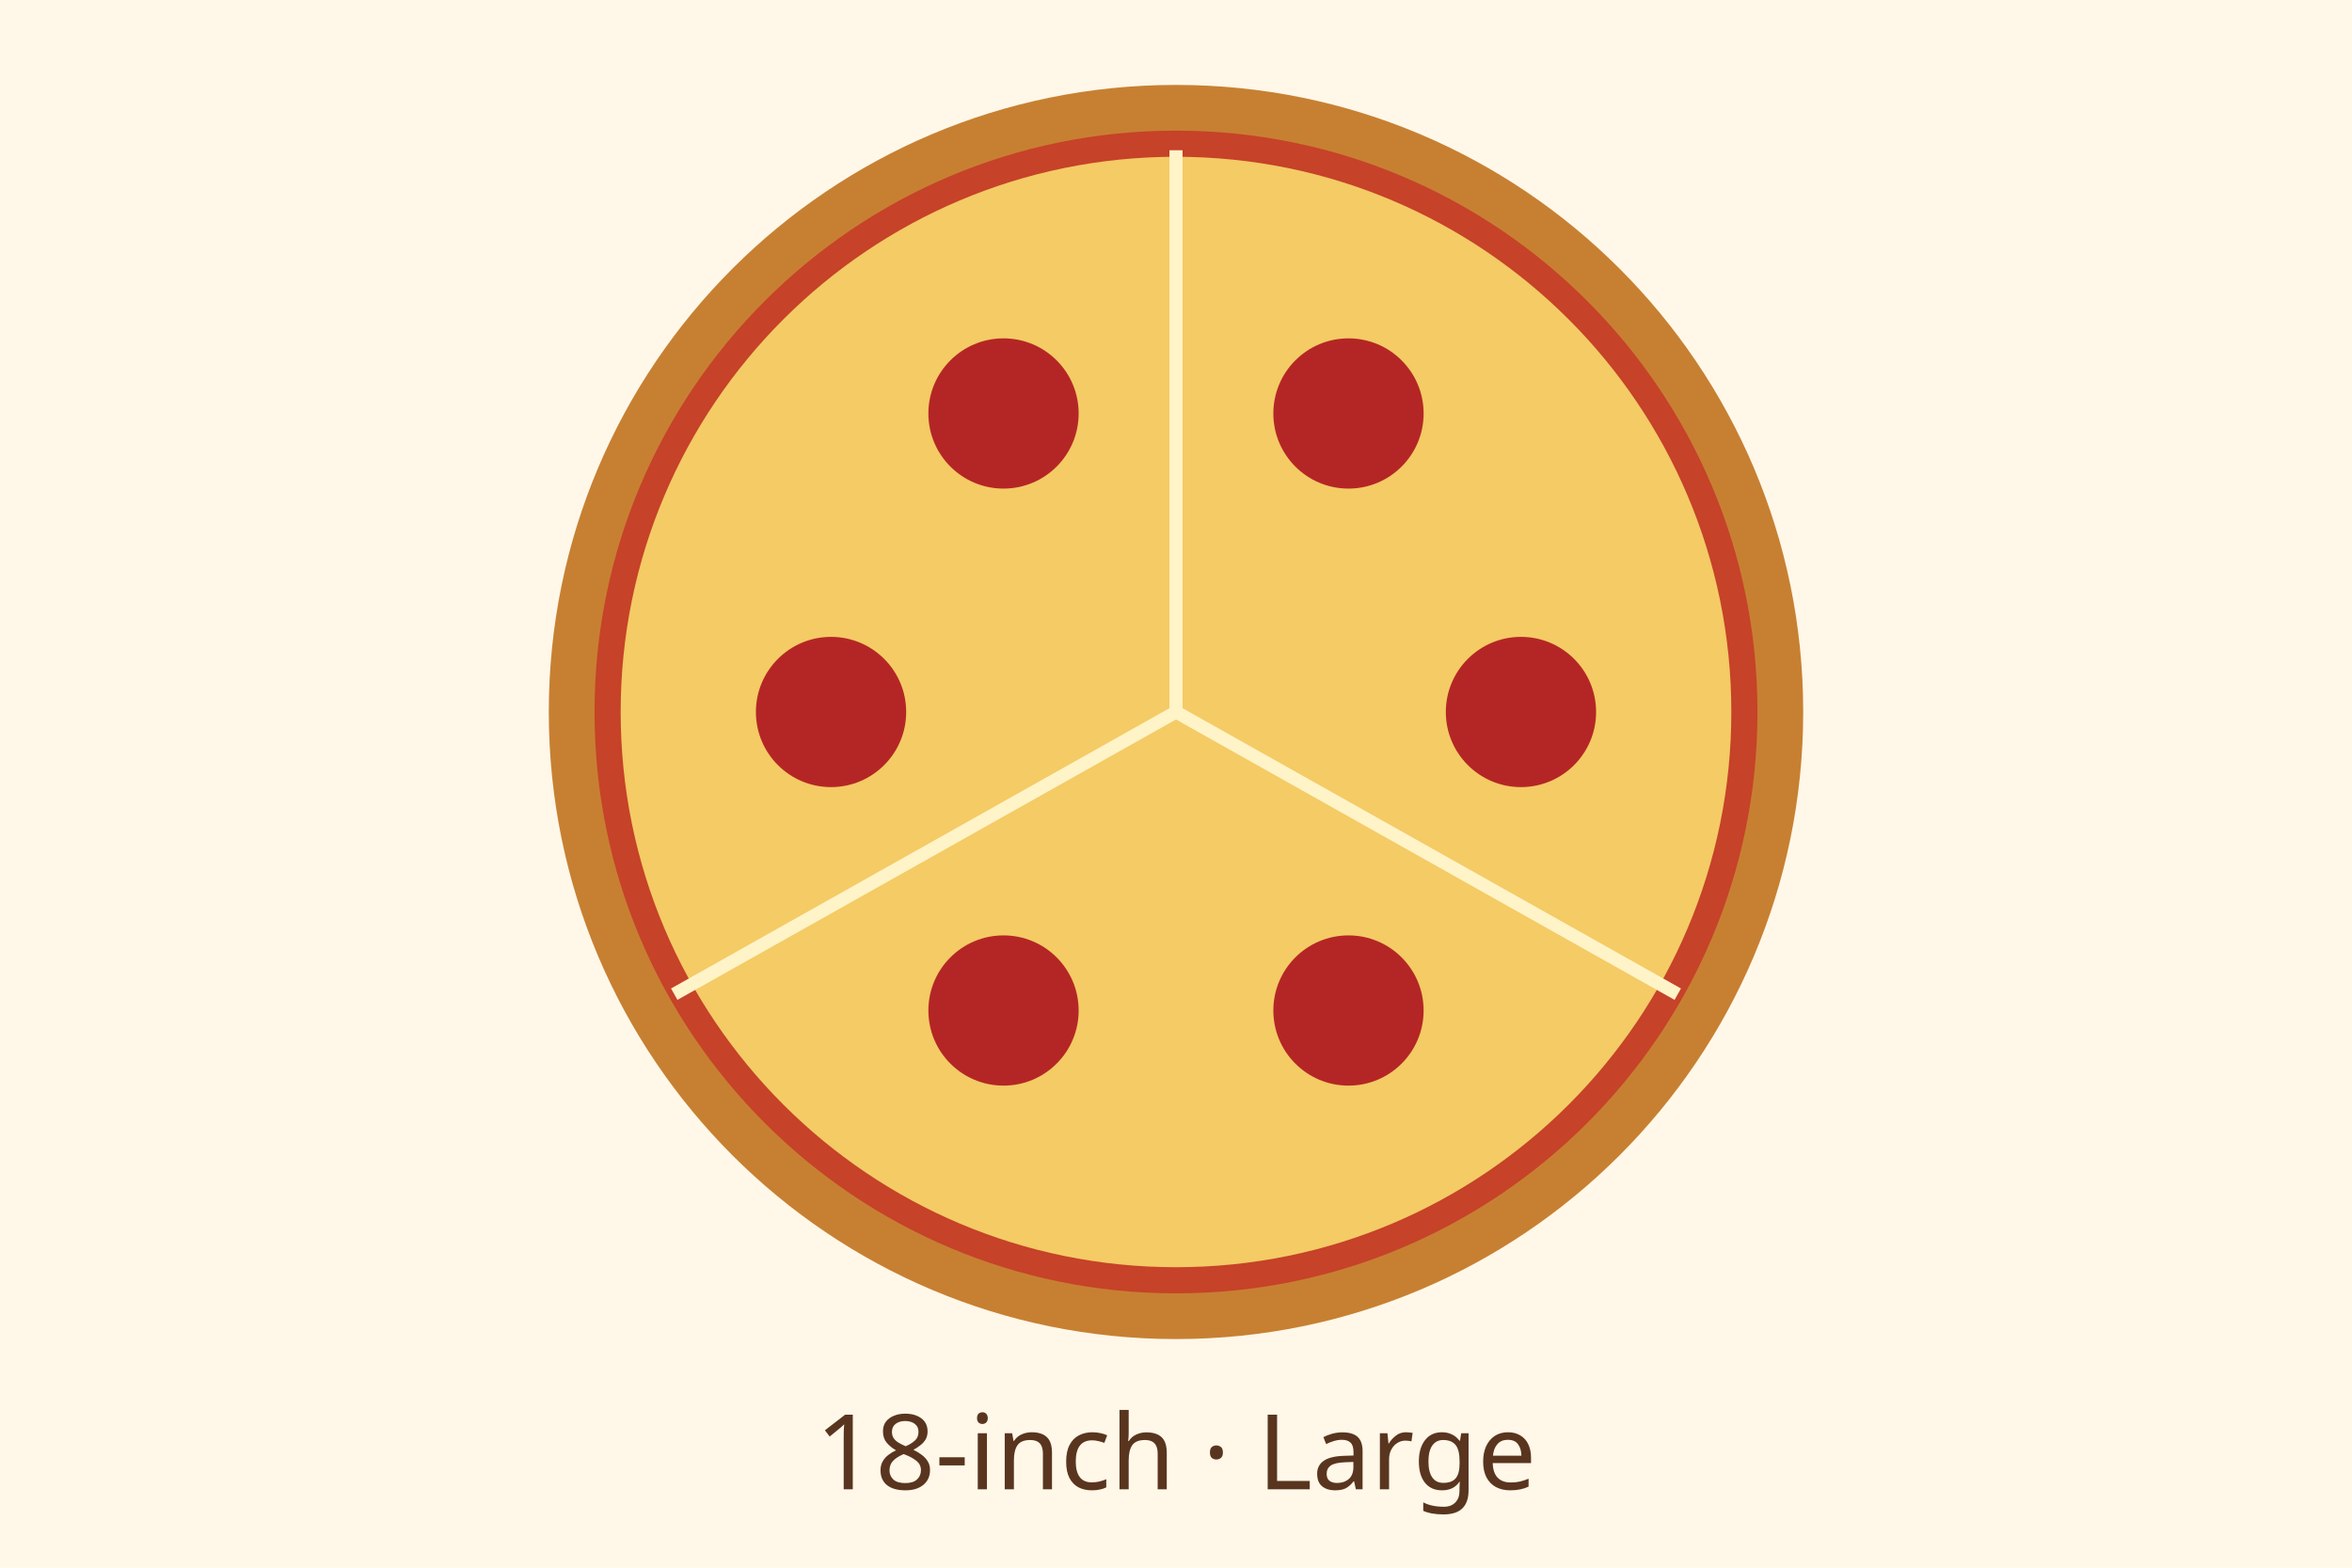
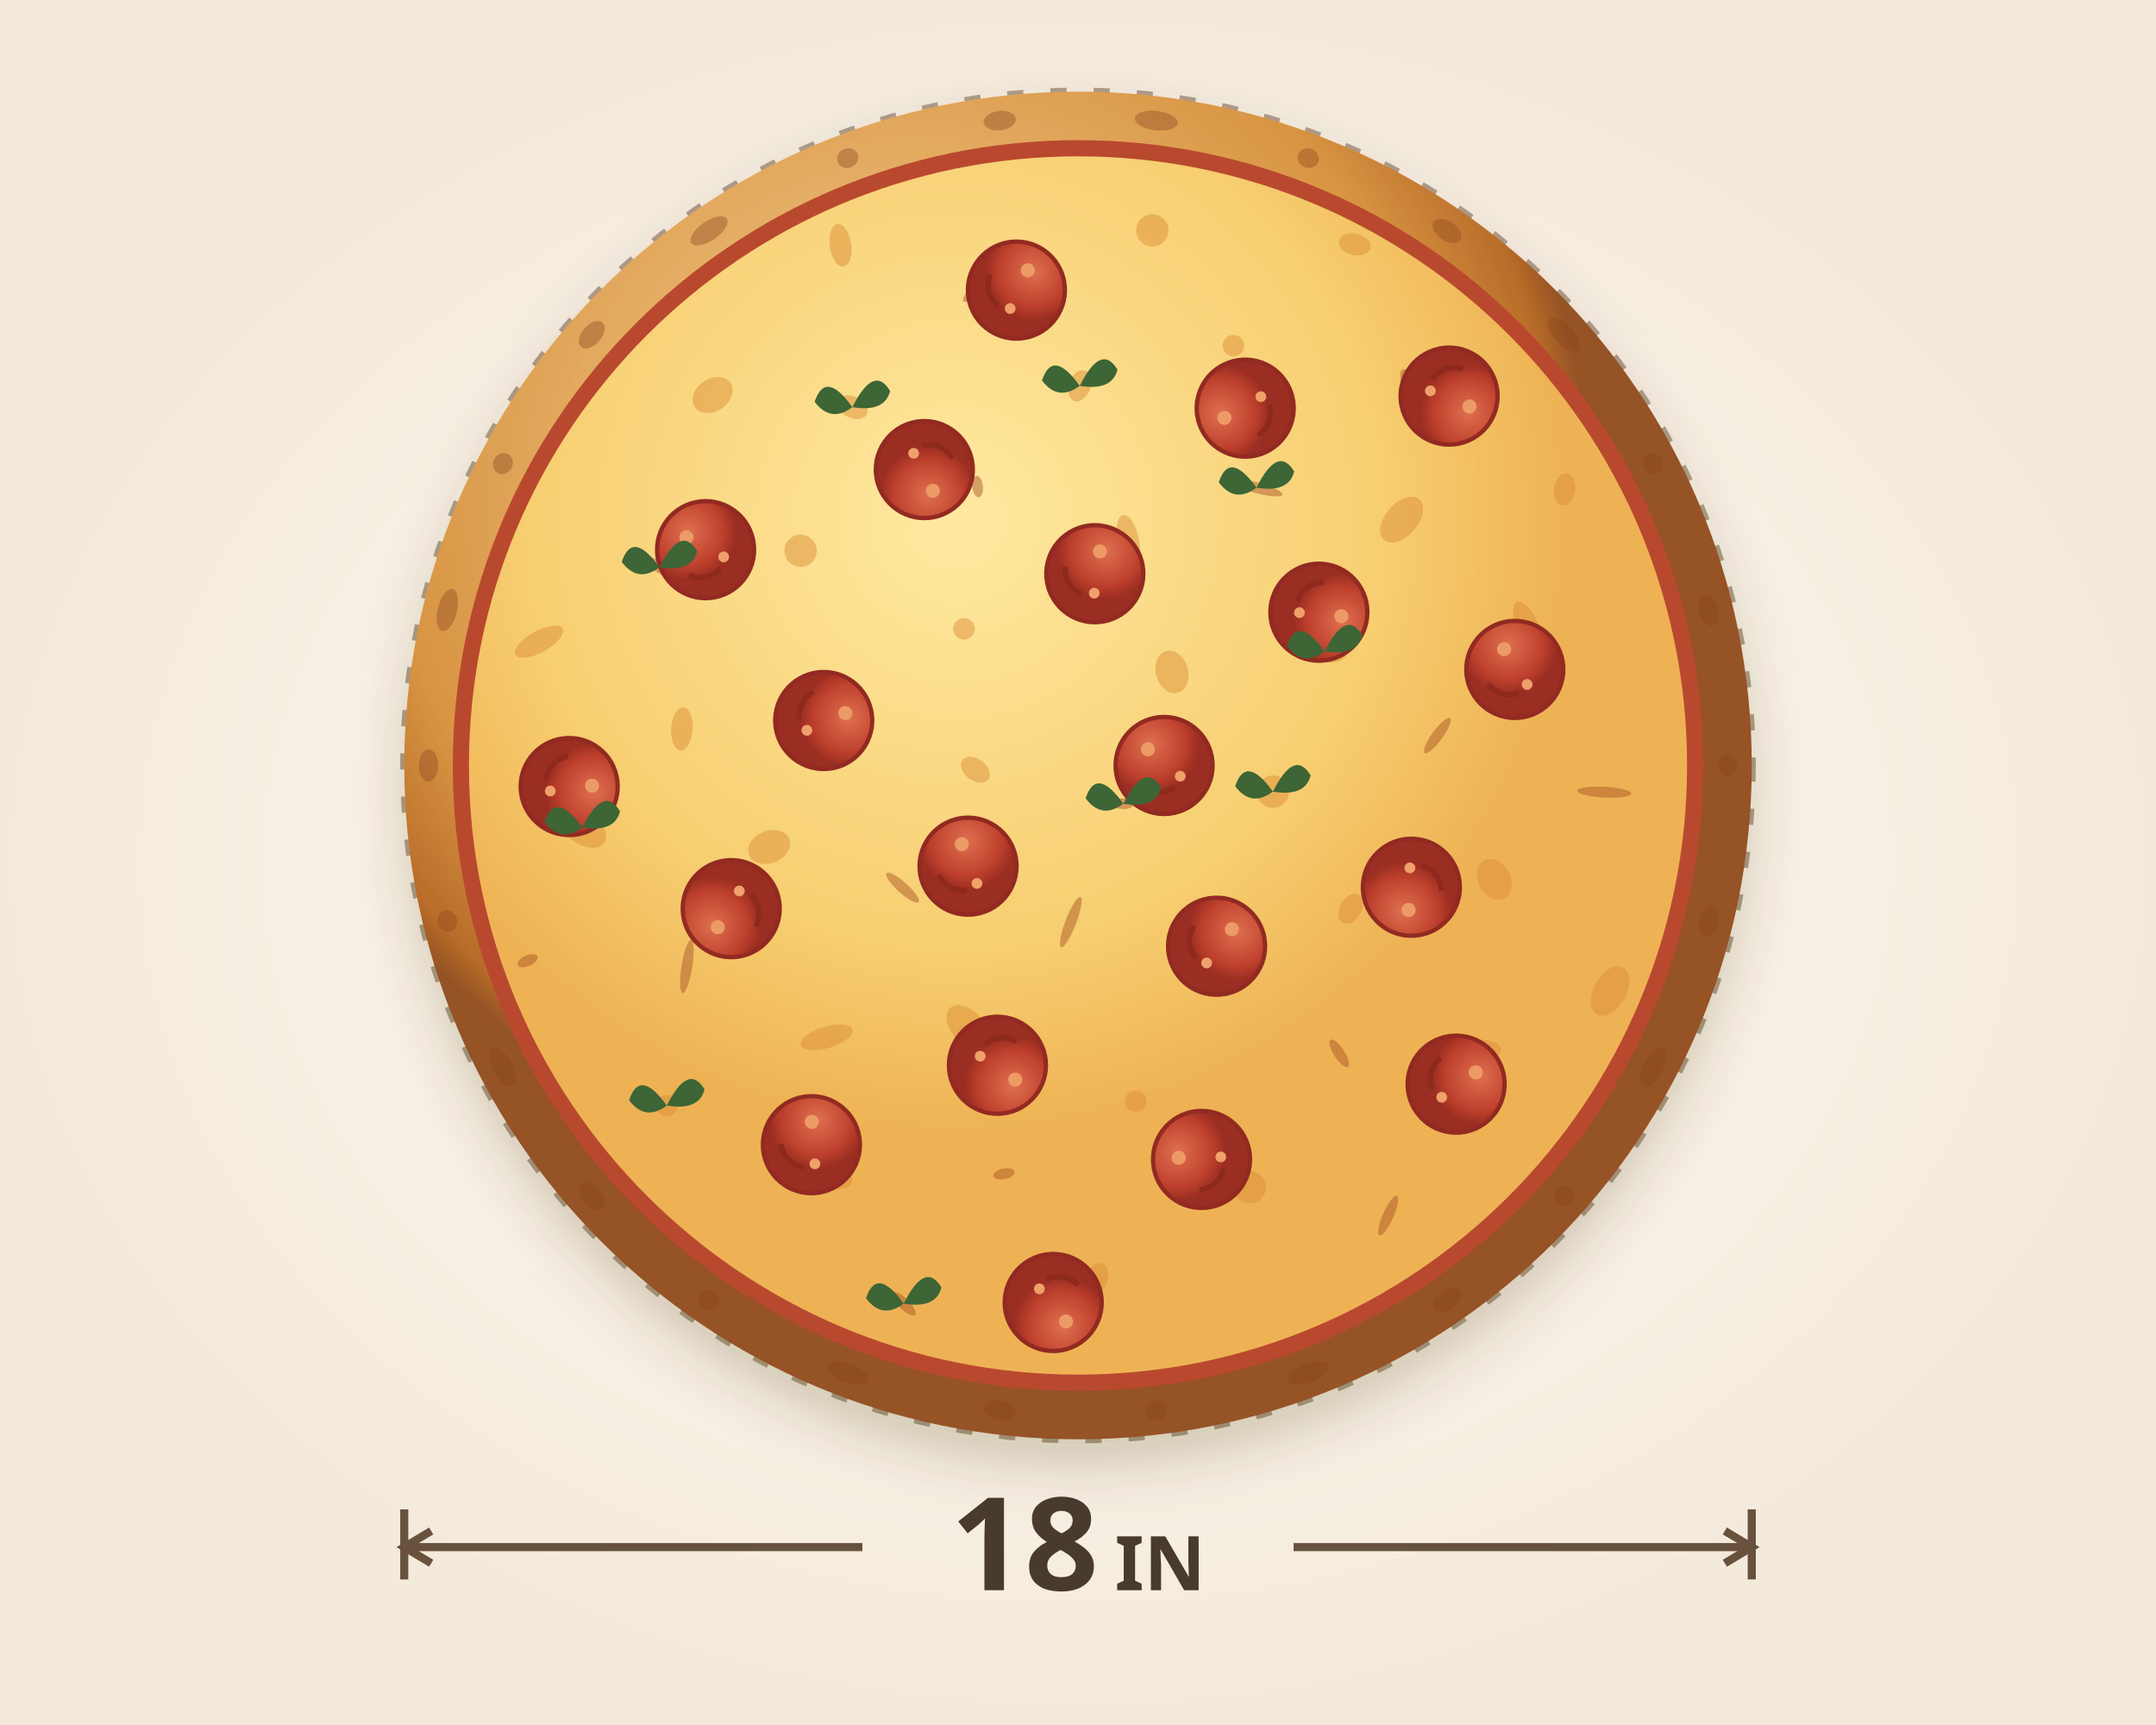
- <svg xmlns="http://www.w3.org/2000/svg" viewBox="0 0 360 240" role="img" aria-labelledby="title">
-   <rect width="360" height="240" fill="#fff7e8" />
-   <circle cx="180" cy="109" r="96" fill="#c78032" />
-   <circle cx="180" cy="109" r="89" fill="#c64228" />
-   <circle cx="180" cy="109" r="85" fill="#f4cb65" />
-   <circle cx="232.8" cy="109.0" r="11.5" fill="#b42625" />
-   <circle cx="206.4" cy="154.7" r="11.5" fill="#b42625" />
-   <circle cx="153.6" cy="154.7" r="11.5" fill="#b42625" />
-   <circle cx="127.2" cy="109.0" r="11.5" fill="#b42625" />
-   <circle cx="153.6" cy="63.3" r="11.5" fill="#b42625" />
-   <circle cx="206.4" cy="63.3" r="11.5" fill="#b42625" />
-   <path d="M180 109V23M180 109L256.8 152.2M180 109L103.2 152.2" stroke="#fff3c8" stroke-width="2" />
-   <text x="180" y="228" text-anchor="middle" font-family="sans-serif" font-size="16" fill="#59351f">18-inch · Large</text>
+ <svg xmlns="http://www.w3.org/2000/svg" viewBox="0 0 400 320" width="400" height="320" role="img" aria-labelledby="title description">
+   <defs>
+     <radialGradient id="paper">
+       <stop stop-color="#fffcf6" />
+       <stop offset="1" stop-color="#f4eadc" />
+     </radialGradient>
+     <radialGradient id="crust" cx="38%" cy="30%">
+       <stop stop-color="#f7d69b" />
+       <stop offset="0.78" stop-color="#d89442" />
+       <stop offset="0.95" stop-color="#b86c29" />
+       <stop offset="1" stop-color="#955225" />
+     </radialGradient>
+     <radialGradient id="cheese" cx="40%" cy="30%">
+       <stop stop-color="#ffe9a1" />
+       <stop offset="0.7" stop-color="#f7ce70" />
+       <stop offset="1" stop-color="#eeb254" />
+     </radialGradient>
+     <radialGradient id="pepperoni" cx="36%" cy="28%">
+       <stop stop-color="#de7050" />
+       <stop offset="0.7" stop-color="#bf412d" />
+       <stop offset="1" stop-color="#9b2d22" />
+     </radialGradient>
+     <filter id="shadow" x="-30%" y="-30%" width="160%" height="170%">
+       <feDropShadow dx="0" dy="5" stdDeviation="5" flood-color="#4a2e1b" flood-opacity="0.22" />
+     </filter>
+   </defs>
+   <rect width="400" height="320" fill="url(#paper)" />
+   <circle cx="200" cy="142" r="125" fill="none" stroke="#ae9e8a" stroke-width="1.5" stroke-dasharray="3 5" />
+   <g filter="url(#shadow)">
+     <circle cx="200" cy="142" r="125" fill="url(#crust)" />
+     <circle cx="200" cy="142" r="116" fill="#b9482e" />
+     <circle cx="200" cy="142" r="113" fill="url(#cheese)" />
+     <ellipse cx="320.5" cy="142" rx="2" ry="1.8" fill="#8d4720" opacity="0.4" transform="rotate(90 320.5 142)" />
+     <ellipse cx="317" cy="170.84" rx="3" ry="1.8" fill="#8d4720" opacity="0.4" transform="rotate(103.85 317 170.84)" />
+     <ellipse cx="306.7" cy="198" rx="4" ry="1.8" fill="#8d4720" opacity="0.4" transform="rotate(117.69 306.7 198)" />
+     <ellipse cx="290.2" cy="221.91" rx="2" ry="1.8" fill="#8d4720" opacity="0.4" transform="rotate(131.54 290.2 221.91)" />
+     <ellipse cx="268.45" cy="241.17" rx="3" ry="1.8" fill="#8d4720" opacity="0.4" transform="rotate(145.38 268.45 241.17)" />
+     <ellipse cx="242.73" cy="254.67" rx="4" ry="1.8" fill="#8d4720" opacity="0.4" transform="rotate(159.23 242.73 254.67)" />
+     <ellipse cx="214.52" cy="261.62" rx="2" ry="1.8" fill="#8d4720" opacity="0.4" transform="rotate(173.08 214.52 261.62)" />
+     <ellipse cx="185.48" cy="261.62" rx="3" ry="1.8" fill="#8d4720" opacity="0.4" transform="rotate(186.92 185.48 261.62)" />
+     <ellipse cx="157.27" cy="254.67" rx="4" ry="1.8" fill="#8d4720" opacity="0.4" transform="rotate(200.77 157.27 254.67)" />
+     <ellipse cx="131.55" cy="241.17" rx="2" ry="1.8" fill="#8d4720" opacity="0.4" transform="rotate(214.62 131.55 241.17)" />
+     <ellipse cx="109.8" cy="221.91" rx="3" ry="1.8" fill="#8d4720" opacity="0.4" transform="rotate(228.46 109.8 221.91)" />
+     <ellipse cx="93.3" cy="198" rx="4" ry="1.8" fill="#8d4720" opacity="0.4" transform="rotate(242.31 93.3 198)" />
+     <ellipse cx="83" cy="170.84" rx="2" ry="1.8" fill="#8d4720" opacity="0.4" transform="rotate(256.15 83 170.84)" />
+     <ellipse cx="79.5" cy="142" rx="3" ry="1.8" fill="#8d4720" opacity="0.4" transform="rotate(270 79.5 142)" />
+     <ellipse cx="83" cy="113.16" rx="4" ry="1.8" fill="#8d4720" opacity="0.4" transform="rotate(283.85 83 113.16)" />
+     <ellipse cx="93.3" cy="86" rx="2" ry="1.8" fill="#8d4720" opacity="0.4" transform="rotate(297.69 93.3 86)" />
+     <ellipse cx="109.8" cy="62.09" rx="3" ry="1.8" fill="#8d4720" opacity="0.4" transform="rotate(311.54 109.8 62.09)" />
+     <ellipse cx="131.55" cy="42.83" rx="4" ry="1.8" fill="#8d4720" opacity="0.4" transform="rotate(325.38 131.55 42.83)" />
+     <ellipse cx="157.27" cy="29.33" rx="2" ry="1.8" fill="#8d4720" opacity="0.4" transform="rotate(339.23 157.27 29.33)" />
+     <ellipse cx="185.48" cy="22.38" rx="3" ry="1.8" fill="#8d4720" opacity="0.4" transform="rotate(353.08 185.48 22.38)" />
+     <ellipse cx="214.52" cy="22.38" rx="4" ry="1.8" fill="#8d4720" opacity="0.4" transform="rotate(366.92 214.52 22.38)" />
+     <ellipse cx="242.73" cy="29.33" rx="2" ry="1.8" fill="#8d4720" opacity="0.4" transform="rotate(380.77 242.73 29.33)" />
+     <ellipse cx="268.45" cy="42.83" rx="3" ry="1.8" fill="#8d4720" opacity="0.4" transform="rotate(394.62 268.45 42.83)" />
+     <ellipse cx="290.2" cy="62.09" rx="4" ry="1.8" fill="#8d4720" opacity="0.4" transform="rotate(408.46 290.2 62.09)" />
+     <ellipse cx="306.7" cy="86" rx="2" ry="1.8" fill="#8d4720" opacity="0.4" transform="rotate(422.31 306.7 86)" />
+     <ellipse cx="317" cy="113.16" rx="3" ry="1.8" fill="#8d4720" opacity="0.4" transform="rotate(436.15 317 113.16)" />
+     <ellipse cx="251.35" cy="45.34" rx="3" ry="2" fill="#dc8d36" opacity="0.48" transform="rotate(1813 251.35 45.34)" />
+     <ellipse cx="97.9" cy="178.22" rx="2" ry="1" fill="#a95425" opacity="0.48" transform="rotate(1776 97.9 178.22)" />
+     <ellipse cx="298.72" cy="183.83" rx="5" ry="3" fill="#dc8d36" opacity="0.48" transform="rotate(1739 298.72 183.83)" />
+     <ellipse cx="155.93" cy="45.51" rx="4" ry="2" fill="#dc8d36" opacity="0.48" transform="rotate(1702 155.93 45.51)" />
+     <ellipse cx="167.66" cy="241.83" rx="3" ry="1" fill="#a95425" opacity="0.48" transform="rotate(1665 167.66 241.83)" />
+     <ellipse cx="290.27" cy="90.81" rx="2" ry="3" fill="#dc8d36" opacity="0.48" transform="rotate(1628 290.27 90.81)" />
+     <ellipse cx="100" cy="119.04" rx="5" ry="2" fill="#dc8d36" opacity="0.48" transform="rotate(1591 100 119.04)" />
+     <ellipse cx="257.55" cy="225.5" rx="4" ry="1" fill="#a95425" opacity="0.48" transform="rotate(1554 257.55 225.5)" />
+     <ellipse cx="213.8" cy="42.74" rx="3" ry="3" fill="#dc8d36" opacity="0.48" transform="rotate(1517 213.8 42.74)" />
+     <ellipse cx="123.71" cy="205.09" rx="2" ry="2" fill="#dc8d36" opacity="0.48" transform="rotate(1480 123.71 205.09)" />
+     <ellipse cx="297.64" cy="146.95" rx="5" ry="1" fill="#a95425" opacity="0.48" transform="rotate(1443 297.64 146.95)" />
+     <ellipse cx="132.22" cy="73.28" rx="4" ry="3" fill="#dc8d36" opacity="0.48" transform="rotate(1406 132.22 73.28)" />
+     <ellipse cx="203.51" cy="237.2" rx="3" ry="2" fill="#dc8d36" opacity="0.48" transform="rotate(1369 203.51 237.2)" />
+     <ellipse cx="260.89" cy="70.41" rx="2" ry="1" fill="#a95425" opacity="0.48" transform="rotate(1332 260.89 70.41)" />
+     <ellipse cx="108.03" cy="153.5" rx="5" ry="3" fill="#dc8d36" opacity="0.48" transform="rotate(1295 108.03 153.5)" />
+     <ellipse cx="274.51" cy="194.88" rx="4" ry="2" fill="#dc8d36" opacity="0.48" transform="rotate(1258 274.51 194.88)" />
+     <ellipse cx="181.06" cy="53.98" rx="3" ry="1" fill="#a95425" opacity="0.48" transform="rotate(1221 181.06 53.98)" />
+     <ellipse cx="155.19" cy="218.53" rx="2" ry="3" fill="#dc8d36" opacity="0.48" transform="rotate(1184 155.19 218.53)" />
+     <ellipse cx="283.42" cy="116.24" rx="5" ry="2" fill="#dc8d36" opacity="0.48" transform="rotate(1147 283.42 116.24)" />
+     <ellipse cx="122.35" cy="105.24" rx="4" ry="1" fill="#a95425" opacity="0.48" transform="rotate(1110 122.35 105.24)" />
+     <ellipse cx="231.89" cy="220.24" rx="3" ry="3" fill="#dc8d36" opacity="0.48" transform="rotate(1073 231.89 220.24)" />
+     <ellipse cx="228.84" cy="64.12" rx="2" ry="2" fill="#dc8d36" opacity="0.48" transform="rotate(1036 228.84 64.12)" />
+     <ellipse cx="127.44" cy="179.27" rx="5" ry="1" fill="#a95425" opacity="0.48" transform="rotate(999 127.44 179.27)" />
+     <ellipse cx="277.24" cy="163.14" rx="4" ry="3" fill="#dc8d36" opacity="0.48" transform="rotate(962 277.24 163.14)" />
+     <ellipse cx="158.14" cy="75.53" rx="3" ry="2" fill="#dc8d36" opacity="0.48" transform="rotate(925 158.14 75.53)" />
+     <ellipse cx="186.25" cy="217.76" rx="2" ry="1" fill="#a95425" opacity="0.48" transform="rotate(888 186.25 217.76)" />
+     <ellipse cx="260.05" cy="96.39" rx="5" ry="3" fill="#dc8d36" opacity="0.48" transform="rotate(851 260.05 96.39)" />
+     <ellipse cx="126.52" cy="135.22" rx="4" ry="2" fill="#dc8d36" opacity="0.48" transform="rotate(814 126.52 135.22)" />
+     <ellipse cx="248.48" cy="195.41" rx="3" ry="1" fill="#a95425" opacity="0.48" transform="rotate(777 248.48 195.41)" />
+     <ellipse cx="200.32" cy="71.57" rx="2" ry="3" fill="#dc8d36" opacity="0.48" transform="rotate(740 200.32 71.57)" />
+     <ellipse cx="153.37" cy="192.44" rx="5" ry="2" fill="#dc8d36" opacity="0.48" transform="rotate(703 153.37 192.44)" />
+     <ellipse cx="266.68" cy="136.45" rx="4" ry="1" fill="#a95425" opacity="0.48" transform="rotate(666 266.68 136.45)" />
+     <ellipse cx="148.53" cy="102.17" rx="3" ry="3" fill="#dc8d36" opacity="0.48" transform="rotate(629 148.53 102.17)" />
+     <ellipse cx="210.72" cy="204.27" rx="2" ry="2" fill="#dc8d36" opacity="0.48" transform="rotate(592 210.72 204.27)" />
+     <ellipse cx="233.11" cy="90.47" rx="5" ry="1" fill="#a95425" opacity="0.48" transform="rotate(555 233.11 90.47)" />
+     <ellipse cx="142.72" cy="157.12" rx="4" ry="3" fill="#dc8d36" opacity="0.48" transform="rotate(518 142.72 157.12)" />
+     <ellipse cx="250.6" cy="168.57" rx="3" ry="2" fill="#dc8d36" opacity="0.48" transform="rotate(481 250.6 168.57)" />
+     <ellipse cx="181.37" cy="90.25" rx="2" ry="1" fill="#a95425" opacity="0.48" transform="rotate(444 181.37 90.25)" />
+     <ellipse cx="179.65" cy="190.67" rx="5" ry="3" fill="#dc8d36" opacity="0.48" transform="rotate(407 179.65 190.67)" />
+     <ellipse cx="245.75" cy="120.84" rx="4" ry="2" fill="#dc8d36" opacity="0.48" transform="rotate(370 245.75 120.84)" />
+     <ellipse cx="154.32" cy="127.44" rx="3" ry="1" fill="#a95425" opacity="0.48" transform="rotate(333 154.32 127.44)" />
+     <ellipse cx="222.56" cy="181.34" rx="2" ry="3" fill="#dc8d36" opacity="0.48" transform="rotate(296 222.56 181.34)" />
+     <ellipse cx="209.34" cy="100.43" rx="5" ry="2" fill="#dc8d36" opacity="0.48" transform="rotate(259 209.34 100.43)" />
+     <ellipse cx="167.45" cy="164.66" rx="4" ry="1" fill="#a95425" opacity="0.48" transform="rotate(222 167.45 164.66)" />
+     <ellipse cx="236.16" cy="146.85" rx="3" ry="3" fill="#dc8d36" opacity="0.48" transform="rotate(185 236.16 146.85)" />
+     <ellipse cx="178.85" cy="116.67" rx="2" ry="2" fill="#dc8d36" opacity="0.48" transform="rotate(148 178.85 116.67)" />
+     <ellipse cx="198.66" cy="171.07" rx="5" ry="1" fill="#a95425" opacity="0.48" transform="rotate(111 198.66 171.07)" />
+     <ellipse cx="217.43" cy="124.64" rx="4" ry="3" fill="#dc8d36" opacity="0.48" transform="rotate(74 217.43 124.64)" />
+     <ellipse cx="180.96" cy="142.79" rx="3" ry="2" fill="#dc8d36" opacity="0.48" transform="rotate(37 180.96 142.79)" />
+     <ellipse cx="208.41" cy="149.09" rx="2" ry="1" fill="#a95425" opacity="0.48" transform="rotate(0 208.41 149.09)" />
+     <g transform="translate(215.97 142) rotate(0)">
+       <circle r="9" fill="url(#pepperoni)" stroke="#922b20" stroke-width="0.8" />
+       <circle cx="-3" cy="-3" r="1.3" fill="#ed9b66" />
+       <circle cx="3" cy="2" r="1" fill="#eea16a" />
+       <path d="M-4 4q3 2 6 0" fill="none" stroke="#8d291d" stroke-width="1" />
+     </g>
+     <g transform="translate(179.6 160.68) rotate(29)">
+       <circle r="9" fill="url(#pepperoni)" stroke="#922b20" stroke-width="0.8" />
+       <circle cx="-3" cy="-3" r="1.3" fill="#ed9b66" />
+       <circle cx="3" cy="2" r="1" fill="#eea16a" />
+       <path d="M-4 4q3 2 6 0" fill="none" stroke="#8d291d" stroke-width="1" />
+     </g>
+     <g transform="translate(203.12 106.43) rotate(58)">
+       <circle r="9" fill="url(#pepperoni)" stroke="#922b20" stroke-width="0.8" />
+       <circle cx="-3" cy="-3" r="1.3" fill="#ed9b66" />
+       <circle cx="3" cy="2" r="1" fill="#eea16a" />
+       <path d="M-4 4q3 2 6 0" fill="none" stroke="#8d291d" stroke-width="1" />
+     </g>
+     <g transform="translate(225.71 175.53) rotate(87)">
+       <circle r="9" fill="url(#pepperoni)" stroke="#922b20" stroke-width="0.8" />
+       <circle cx="-3" cy="-3" r="1.3" fill="#ed9b66" />
+       <circle cx="3" cy="2" r="1" fill="#eea16a" />
+       <path d="M-4 4q3 2 6 0" fill="none" stroke="#8d291d" stroke-width="1" />
+     </g>
+     <g transform="translate(152.82 133.66) rotate(116)">
+       <circle r="9" fill="url(#pepperoni)" stroke="#922b20" stroke-width="0.8" />
+       <circle cx="-3" cy="-3" r="1.3" fill="#ed9b66" />
+       <circle cx="3" cy="2" r="1" fill="#eea16a" />
+       <path d="M-4 4q3 2 6 0" fill="none" stroke="#8d291d" stroke-width="1" />
+     </g>
+     <g transform="translate(244.69 113.57) rotate(145)">
+       <circle r="9" fill="url(#pepperoni)" stroke="#922b20" stroke-width="0.8" />
+       <circle cx="-3" cy="-3" r="1.3" fill="#ed9b66" />
+       <circle cx="3" cy="2" r="1" fill="#eea16a" />
+       <path d="M-4 4q3 2 6 0" fill="none" stroke="#8d291d" stroke-width="1" />
+     </g>
+     <g transform="translate(185.05 197.61) rotate(174)">
+       <circle r="9" fill="url(#pepperoni)" stroke="#922b20" stroke-width="0.8" />
+       <circle cx="-3" cy="-3" r="1.3" fill="#ed9b66" />
+       <circle cx="3" cy="2" r="1" fill="#eea16a" />
+       <path d="M-4 4q3 2 6 0" fill="none" stroke="#8d291d" stroke-width="1" />
+     </g>
+     <g transform="translate(171.49 87.11) rotate(203)">
+       <circle r="9" fill="url(#pepperoni)" stroke="#922b20" stroke-width="0.8" />
+       <circle cx="-3" cy="-3" r="1.3" fill="#ed9b66" />
+       <circle cx="3" cy="2" r="1" fill="#eea16a" />
+       <path d="M-4 4q3 2 6 0" fill="none" stroke="#8d291d" stroke-width="1" />
+     </g>
+     <g transform="translate(261.85 164.59) rotate(232)">
+       <circle r="9" fill="url(#pepperoni)" stroke="#922b20" stroke-width="0.8" />
+       <circle cx="-3" cy="-3" r="1.3" fill="#ed9b66" />
+       <circle cx="3" cy="2" r="1" fill="#eea16a" />
+       <path d="M-4 4q3 2 6 0" fill="none" stroke="#8d291d" stroke-width="1" />
+     </g>
+     <g transform="translate(135.66 168.56) rotate(261)">
+       <circle r="9" fill="url(#pepperoni)" stroke="#922b20" stroke-width="0.8" />
+       <circle cx="-3" cy="-3" r="1.3" fill="#ed9b66" />
+       <circle cx="3" cy="2" r="1" fill="#eea16a" />
+       <path d="M-4 4q3 2 6 0" fill="none" stroke="#8d291d" stroke-width="1" />
+     </g>
+     <g transform="translate(231.02 75.72) rotate(290)">
+       <circle r="9" fill="url(#pepperoni)" stroke="#922b20" stroke-width="0.8" />
+       <circle cx="-3" cy="-3" r="1.3" fill="#ed9b66" />
+       <circle cx="3" cy="2" r="1" fill="#eea16a" />
+       <path d="M-4 4q3 2 6 0" fill="none" stroke="#8d291d" stroke-width="1" />
+     </g>
+     <g transform="translate(222.92 215.08) rotate(319)">
+       <circle r="9" fill="url(#pepperoni)" stroke="#922b20" stroke-width="0.8" />
+       <circle cx="-3" cy="-3" r="1.3" fill="#ed9b66" />
+       <circle cx="3" cy="2" r="1" fill="#eea16a" />
+       <path d="M-4 4q3 2 6 0" fill="none" stroke="#8d291d" stroke-width="1" />
+     </g>
+     <g transform="translate(130.91 101.97) rotate(348)">
+       <circle r="9" fill="url(#pepperoni)" stroke="#922b20" stroke-width="0.8" />
+       <circle cx="-3" cy="-3" r="1.3" fill="#ed9b66" />
+       <circle cx="3" cy="2" r="1" fill="#eea16a" />
+       <path d="M-4 4q3 2 6 0" fill="none" stroke="#8d291d" stroke-width="1" />
+     </g>
+     <g transform="translate(281.04 124.18) rotate(377)">
+       <circle r="9" fill="url(#pepperoni)" stroke="#922b20" stroke-width="0.8" />
+       <circle cx="-3" cy="-3" r="1.3" fill="#ed9b66" />
+       <circle cx="3" cy="2" r="1" fill="#eea16a" />
+       <path d="M-4 4q3 2 6 0" fill="none" stroke="#8d291d" stroke-width="1" />
+     </g>
+     <g transform="translate(150.54 212.35) rotate(406)">
+       <circle r="9" fill="url(#pepperoni)" stroke="#922b20" stroke-width="0.8" />
+       <circle cx="-3" cy="-3" r="1.3" fill="#ed9b66" />
+       <circle cx="3" cy="2" r="1" fill="#eea16a" />
+       <path d="M-4 4q3 2 6 0" fill="none" stroke="#8d291d" stroke-width="1" />
+     </g>
+     <g transform="translate(188.57 53.82) rotate(435)">
+       <circle r="9" fill="url(#pepperoni)" stroke="#922b20" stroke-width="0.8" />
+       <circle cx="-3" cy="-3" r="1.3" fill="#ed9b66" />
+       <circle cx="3" cy="2" r="1" fill="#eea16a" />
+       <path d="M-4 4q3 2 6 0" fill="none" stroke="#8d291d" stroke-width="1" />
+     </g>
+     <g transform="translate(270.15 201.12) rotate(464)">
+       <circle r="9" fill="url(#pepperoni)" stroke="#922b20" stroke-width="0.8" />
+       <circle cx="-3" cy="-3" r="1.3" fill="#ed9b66" />
+       <circle cx="3" cy="2" r="1" fill="#eea16a" />
+       <path d="M-4 4q3 2 6 0" fill="none" stroke="#8d291d" stroke-width="1" />
+     </g>
+     <g transform="translate(105.6 145.91) rotate(493)">
+       <circle r="9" fill="url(#pepperoni)" stroke="#922b20" stroke-width="0.8" />
+       <circle cx="-3" cy="-3" r="1.3" fill="#ed9b66" />
+       <circle cx="3" cy="2" r="1" fill="#eea16a" />
+       <path d="M-4 4q3 2 6 0" fill="none" stroke="#8d291d" stroke-width="1" />
+     </g>
+     <g transform="translate(268.85 73.48) rotate(522)">
+       <circle r="9" fill="url(#pepperoni)" stroke="#922b20" stroke-width="0.8" />
+       <circle cx="-3" cy="-3" r="1.3" fill="#ed9b66" />
+       <circle cx="3" cy="2" r="1" fill="#eea16a" />
+       <path d="M-4 4q3 2 6 0" fill="none" stroke="#8d291d" stroke-width="1" />
+     </g>
+     <g transform="translate(195.4 241.62) rotate(551)">
+       <circle r="9" fill="url(#pepperoni)" stroke="#922b20" stroke-width="0.8" />
+       <circle cx="-3" cy="-3" r="1.3" fill="#ed9b66" />
+       <circle cx="3" cy="2" r="1" fill="#eea16a" />
+       <path d="M-4 4q3 2 6 0" fill="none" stroke="#8d291d" stroke-width="1" />
+     </g>
+     <path d="M208.41 149.09q-5-7-7-1q3 4 7 1m0 0q4-8 7-3q-1 4-7 3" fill="#3d6536" />
+     <path d="M236.16 146.85q-5-7-7-1q3 4 7 1m0 0q4-8 7-3q-1 4-7 3" fill="#3d6536" />
+     <path d="M245.75 120.84q-5-7-7-1q3 4 7 1m0 0q4-8 7-3q-1 4-7 3" fill="#3d6536" />
+     <path d="M233.11 90.47q-5-7-7-1q3 4 7 1m0 0q4-8 7-3q-1 4-7 3" fill="#3d6536" />
+     <path d="M200.32 71.57q-5-7-7-1q3 4 7 1m0 0q4-8 7-3q-1 4-7 3" fill="#3d6536" />
+     <path d="M158.14 75.53q-5-7-7-1q3 4 7 1m0 0q4-8 7-3q-1 4-7 3" fill="#3d6536" />
+     <path d="M122.35 105.24q-5-7-7-1q3 4 7 1m0 0q4-8 7-3q-1 4-7 3" fill="#3d6536" />
+     <path d="M108.03 153.5q-5-7-7-1q3 4 7 1m0 0q4-8 7-3q-1 4-7 3" fill="#3d6536" />
+     <path d="M123.71 205.09q-5-7-7-1q3 4 7 1m0 0q4-8 7-3q-1 4-7 3" fill="#3d6536" />
+     <path d="M167.66 241.83q-5-7-7-1q3 4 7 1m0 0q4-8 7-3q-1 4-7 3" fill="#3d6536" />
+   </g>
+   <g fill="none" stroke="#68523d" stroke-width="1.5">
+     <path d="M75 280v13m250 -13v13" />
+     <path d="M75 287H160m80 0H325" />
+     <path d="M80 284l-5 3 5 3M320 284l5 3-5 3" />
+   </g>
+   <text x="200" y="295" text-anchor="middle" font-family="system-ui, sans-serif" font-size="24" font-weight="700" fill="#493a2e">18<tspan font-size="14" dx="3">IN</tspan>
+   </text>
</svg>
